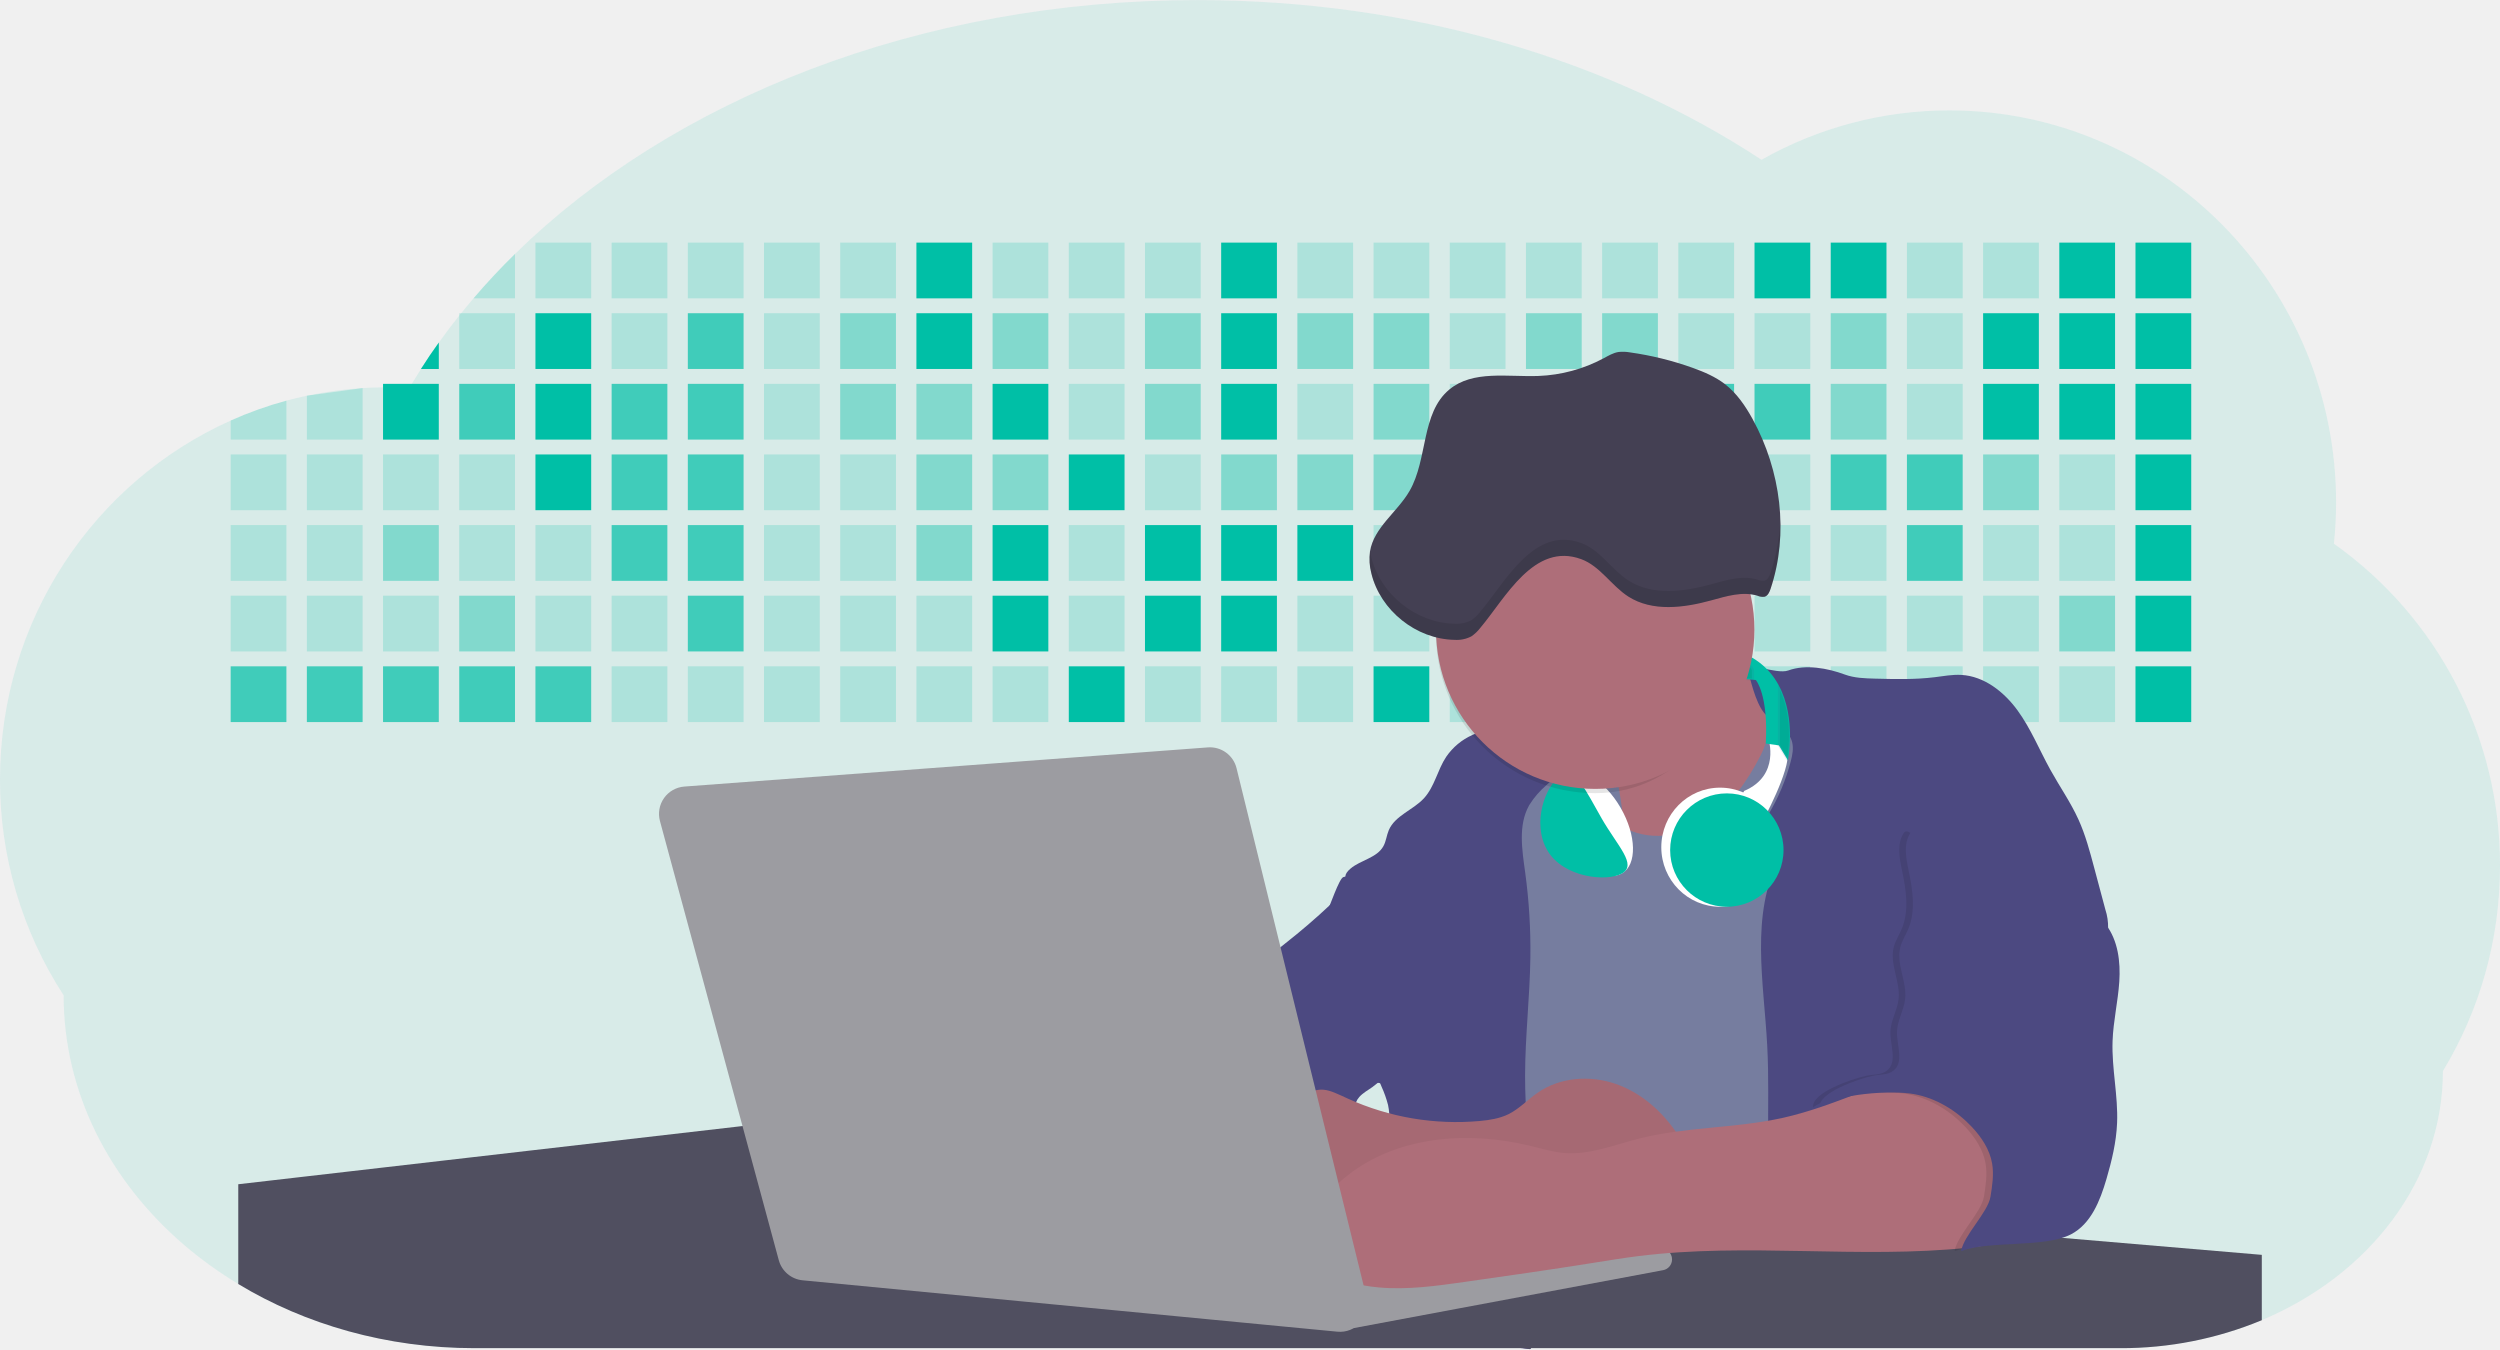
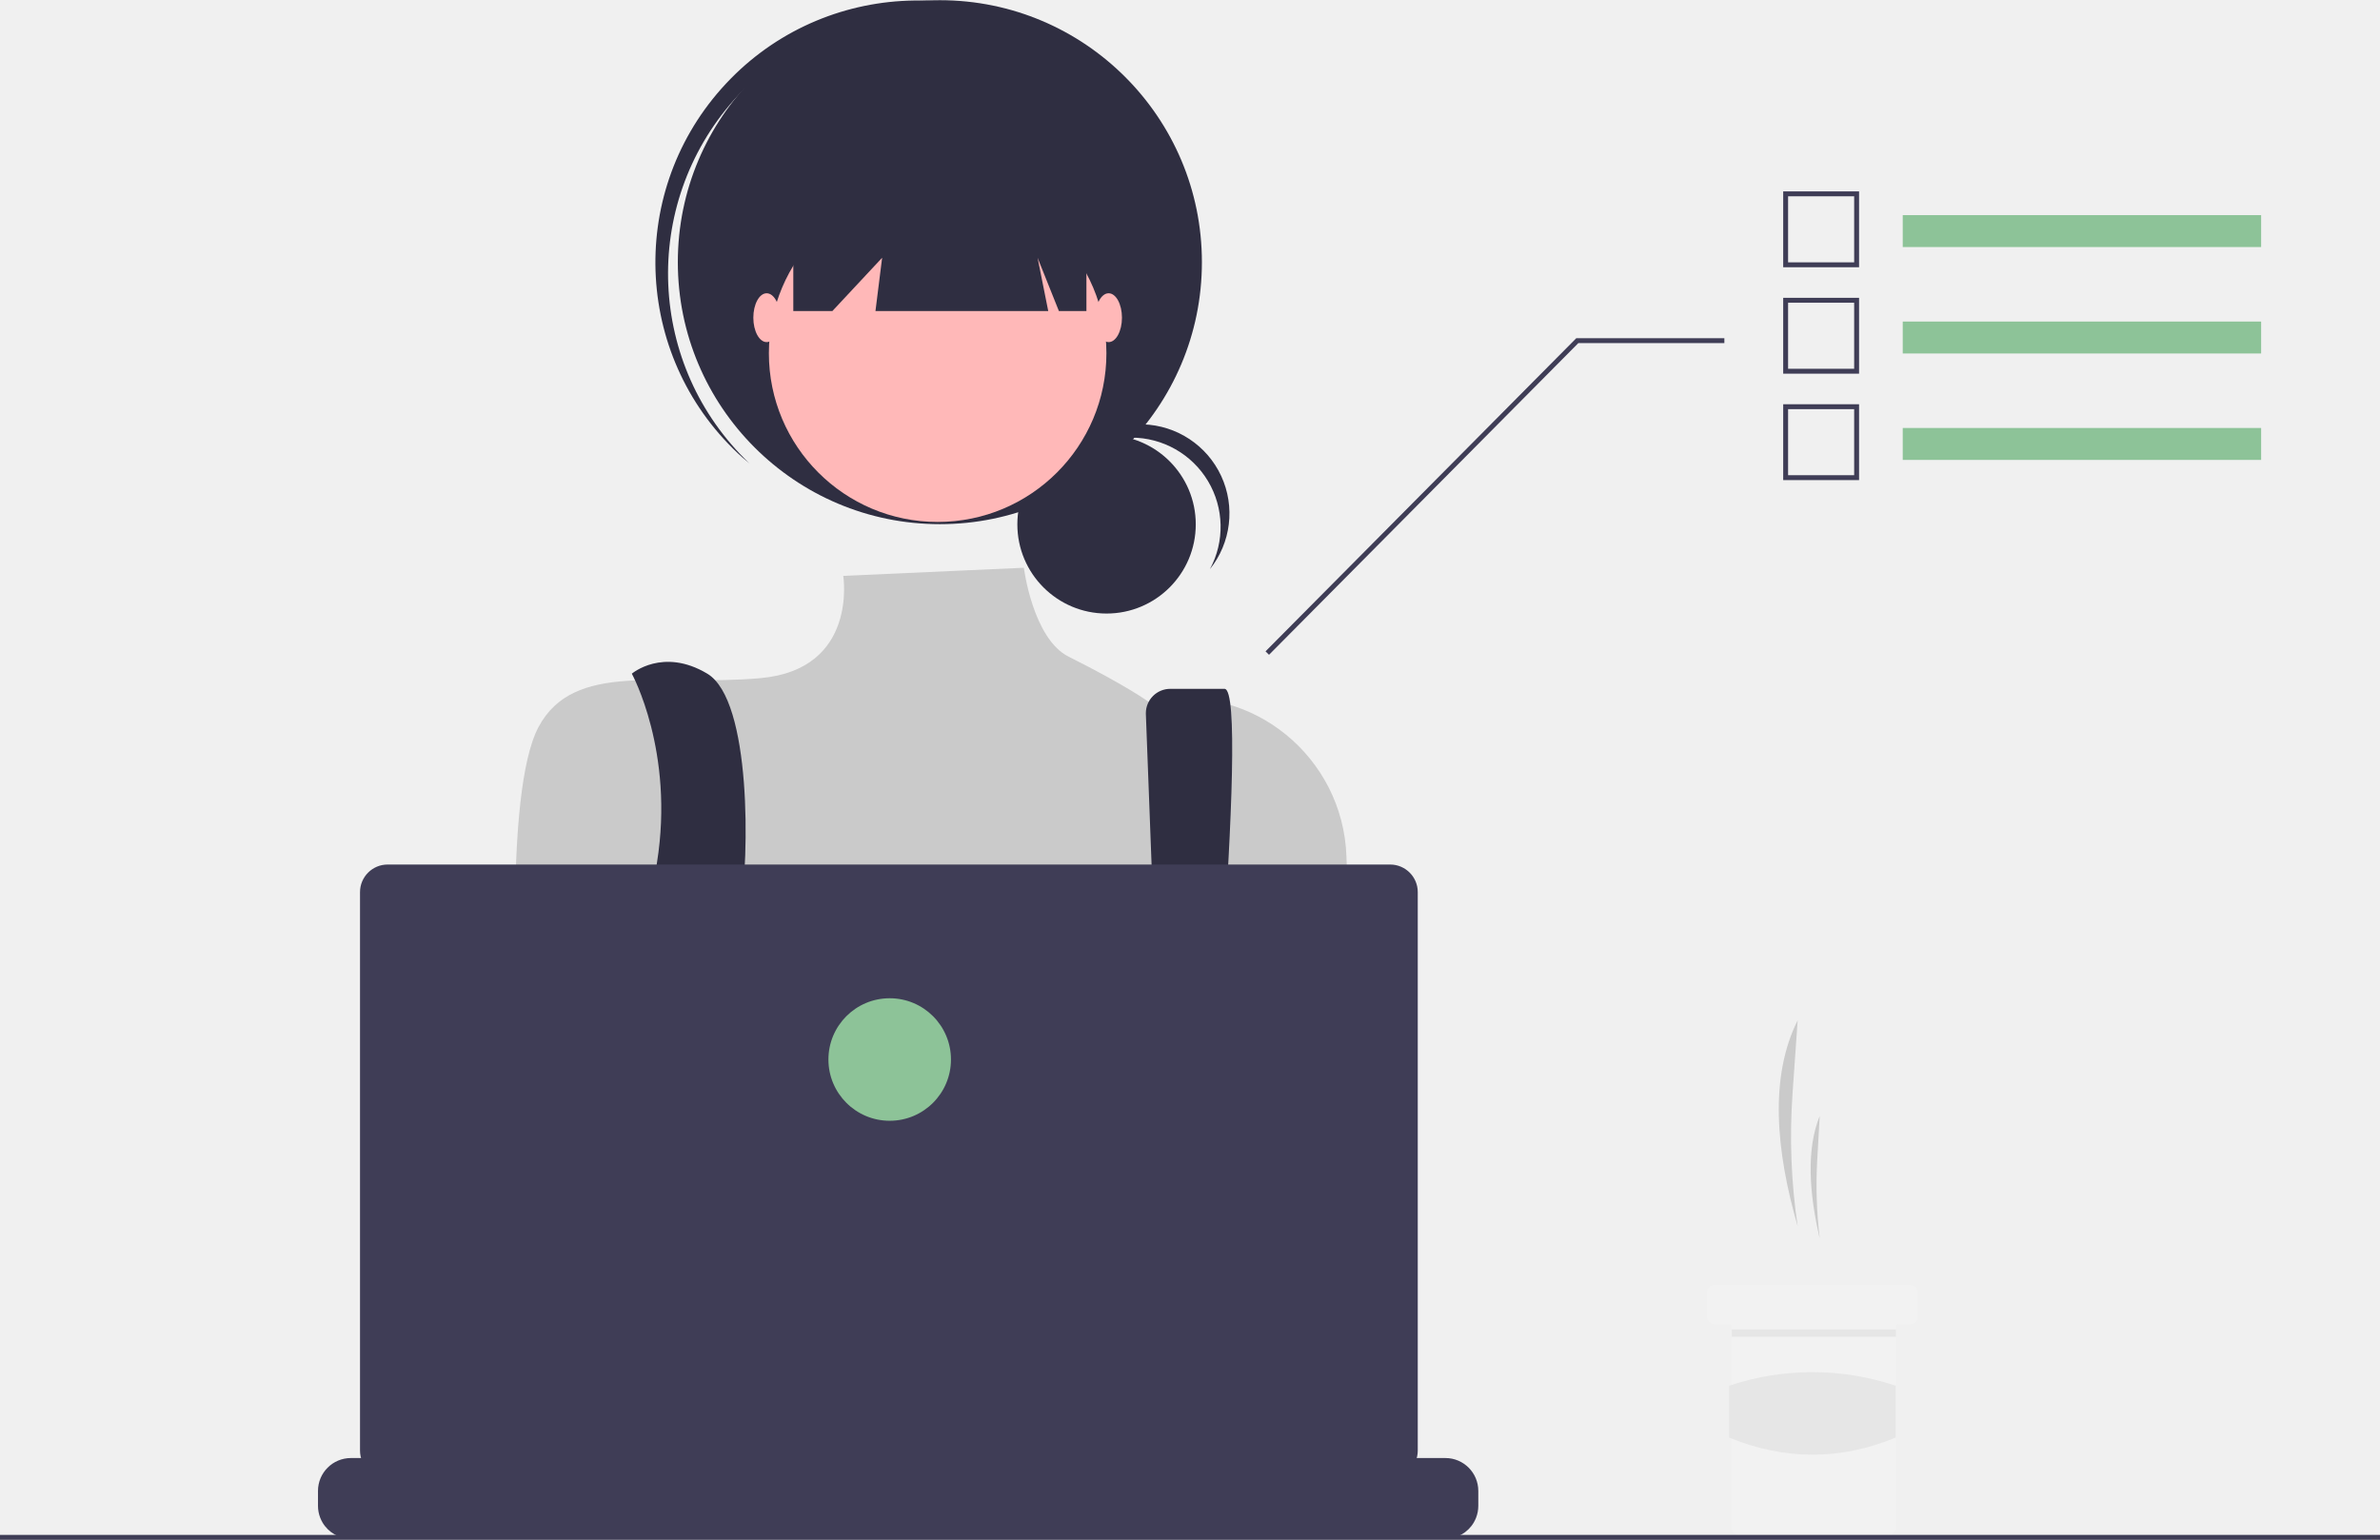
- <svg xmlns="http://www.w3.org/2000/svg" id="aa7bae02-e79e-4d6b-a496-aba15f39787c" data-name="Layer 1" viewBox="0 0 1144 617.32">
-   <path d="M1172,537.57a181.92,181.92,0,0,1-6.85,49.6,180.06,180.06,0,0,1-19.27,44.28c0,50.1-33.82,93.4-82.91,114a167.3,167.3,0,0,1-64.73,12.8H245.17c-40.25,0-77.55-10.86-108.14-29.36A185.76,185.76,0,0,1,112.2,711c-34-29.22-55.08-69.6-55.08-114.2A180.5,180.5,0,0,1,28,498.08c0-73.36,43.39-136.44,105.55-164.29a174.52,174.52,0,0,1,25.51-9.12q4.63-1.26,9.36-2.26a175.39,175.39,0,0,1,25.51-3.5q4.65-.29,9.35-.33H205c3.46,0,6.89.12,10.3.32l1.12-1.9q2.06-3.44,4.22-6.81,3.9-6.14,8.18-12.1,4.48-6.29,9.35-12.38l.83-1q2.76-3.44,5.64-6.8,9-10.49,19-20.35c72.11-70.68,185.08-116.18,312.08-116.18,98.82,0,189.15,27.55,258.34,73.07A174.18,174.18,0,0,1,920,191.86c97.74,0,177,80.37,177,179.51a184.9,184.9,0,0,1-1,18.78A180,180,0,0,1,1172,537.57Z" transform="translate(-28 -141.34)" fill="#00bfa6" opacity="0.1" />
-   <path d="M263.66,257.52v20.35h-19Q253.59,267.39,263.66,257.52Z" transform="translate(-28 -141.34)" fill="#00bfa6" opacity="0.2" />
-   <rect x="245.02" y="111.02" width="25.51" height="25.51" fill="#00bfa6" opacity="0.2" />
-   <rect x="279.88" y="111.02" width="25.51" height="25.51" fill="#00bfa6" opacity="0.2" />
-   <rect x="314.75" y="111.02" width="25.51" height="25.51" fill="#00bfa6" opacity="0.2" />
-   <rect x="349.61" y="111.02" width="25.51" height="25.51" fill="#00bfa6" opacity="0.2" />
-   <rect x="384.48" y="111.02" width="25.51" height="25.51" fill="#00bfa6" opacity="0.2" />
-   <rect x="419.35" y="111.02" width="25.51" height="25.51" fill="#00bfa6" />
-   <rect x="454.21" y="111.02" width="25.51" height="25.51" fill="#00bfa6" opacity="0.2" />
-   <rect x="489.08" y="111.02" width="25.51" height="25.51" fill="#00bfa6" opacity="0.2" />
-   <rect x="523.94" y="111.02" width="25.51" height="25.51" fill="#00bfa6" opacity="0.2" />
-   <rect x="558.81" y="111.02" width="25.51" height="25.51" fill="#00bfa6" />
-   <rect x="593.68" y="111.02" width="25.51" height="25.51" fill="#00bfa6" opacity="0.2" />
-   <rect x="628.54" y="111.02" width="25.51" height="25.51" fill="#00bfa6" opacity="0.2" />
-   <rect x="663.41" y="111.02" width="25.51" height="25.51" fill="#00bfa6" opacity="0.2" />
-   <rect x="698.28" y="111.02" width="25.51" height="25.51" fill="#00bfa6" opacity="0.2" />
-   <rect x="733.14" y="111.02" width="25.51" height="25.51" fill="#00bfa6" opacity="0.2" />
-   <rect x="768.01" y="111.02" width="25.51" height="25.51" fill="#00bfa6" opacity="0.2" />
-   <rect x="802.87" y="111.02" width="25.51" height="25.51" fill="#00bfa6" />
-   <rect x="837.74" y="111.02" width="25.51" height="25.51" fill="#00bfa6" />
-   <rect x="872.61" y="111.02" width="25.51" height="25.51" fill="#00bfa6" opacity="0.2" />
-   <rect x="907.47" y="111.02" width="25.51" height="25.51" fill="#00bfa6" opacity="0.2" />
-   <rect x="942.34" y="111.02" width="25.51" height="25.51" fill="#00bfa6" />
-   <rect x="977.2" y="111.02" width="25.51" height="25.51" fill="#00bfa6" />
-   <path d="M228.8,298.08v12.1h-8.18Q224.52,304,228.8,298.08Z" transform="translate(-28 -141.34)" fill="#00bfa6" />
-   <rect x="210.15" y="143.33" width="25.51" height="25.51" fill="#00bfa6" opacity="0.2" />
-   <rect x="245.02" y="143.33" width="25.51" height="25.51" fill="#00bfa6" />
-   <rect x="279.88" y="143.33" width="25.51" height="25.51" fill="#00bfa6" opacity="0.2" />
-   <rect x="314.75" y="143.33" width="25.51" height="25.51" fill="#00bfa6" opacity="0.7" />
-   <rect x="349.61" y="143.33" width="25.51" height="25.51" fill="#00bfa6" opacity="0.2" />
-   <rect x="384.48" y="143.33" width="25.51" height="25.51" fill="#00bfa6" opacity="0.4" />
-   <rect x="419.35" y="143.33" width="25.51" height="25.51" fill="#00bfa6" />
-   <rect x="454.21" y="143.33" width="25.51" height="25.51" fill="#00bfa6" opacity="0.4" />
-   <rect x="489.08" y="143.33" width="25.51" height="25.51" fill="#00bfa6" opacity="0.2" />
-   <rect x="523.94" y="143.33" width="25.51" height="25.51" fill="#00bfa6" opacity="0.4" />
-   <rect x="558.81" y="143.33" width="25.51" height="25.51" fill="#00bfa6" />
-   <rect x="593.68" y="143.33" width="25.51" height="25.51" fill="#00bfa6" opacity="0.4" />
-   <rect x="628.54" y="143.33" width="25.51" height="25.51" fill="#00bfa6" opacity="0.4" />
-   <rect x="663.41" y="143.33" width="25.51" height="25.51" fill="#00bfa6" opacity="0.2" />
-   <rect x="698.28" y="143.33" width="25.51" height="25.51" fill="#00bfa6" opacity="0.4" />
-   <rect x="733.14" y="143.33" width="25.51" height="25.51" fill="#00bfa6" opacity="0.4" />
-   <rect x="768.01" y="143.33" width="25.51" height="25.51" fill="#00bfa6" opacity="0.2" />
-   <rect x="802.87" y="143.33" width="25.51" height="25.51" fill="#00bfa6" opacity="0.2" />
-   <rect x="837.74" y="143.33" width="25.51" height="25.51" fill="#00bfa6" opacity="0.4" />
-   <rect x="872.61" y="143.33" width="25.51" height="25.51" fill="#00bfa6" opacity="0.2" />
-   <rect x="907.47" y="143.33" width="25.51" height="25.51" fill="#00bfa6" />
-   <rect x="942.34" y="143.33" width="25.51" height="25.51" fill="#00bfa6" />
-   <rect x="977.2" y="143.33" width="25.51" height="25.51" fill="#00bfa6" />
-   <path d="M159.06,324.67V342.5H133.55v-8.71A174.52,174.52,0,0,1,159.06,324.67Z" transform="translate(-28 -141.34)" fill="#00bfa6" opacity="0.2" />
-   <polygon points="165.93 177.57 165.93 201.16 140.42 201.16 140.42 181.07 165.93 177.57" fill="#00bfa6" opacity="0.2" />
-   <rect x="175.28" y="175.65" width="25.51" height="25.51" fill="#00bfa6" />
-   <rect x="210.15" y="175.65" width="25.51" height="25.51" fill="#00bfa6" opacity="0.7" />
-   <rect x="245.02" y="175.65" width="25.51" height="25.51" fill="#00bfa6" />
-   <rect x="279.88" y="175.65" width="25.51" height="25.51" fill="#00bfa6" opacity="0.7" />
-   <rect x="314.75" y="175.65" width="25.51" height="25.51" fill="#00bfa6" opacity="0.7" />
-   <rect x="349.61" y="175.65" width="25.51" height="25.51" fill="#00bfa6" opacity="0.2" />
-   <rect x="384.48" y="175.65" width="25.51" height="25.51" fill="#00bfa6" opacity="0.4" />
-   <rect x="419.35" y="175.65" width="25.51" height="25.51" fill="#00bfa6" opacity="0.4" />
-   <rect x="454.21" y="175.65" width="25.51" height="25.51" fill="#00bfa6" />
-   <rect x="489.08" y="175.65" width="25.51" height="25.51" fill="#00bfa6" opacity="0.2" />
-   <rect x="523.94" y="175.65" width="25.51" height="25.51" fill="#00bfa6" opacity="0.4" />
-   <rect x="558.81" y="175.65" width="25.51" height="25.51" fill="#00bfa6" />
-   <rect x="593.68" y="175.65" width="25.51" height="25.51" fill="#00bfa6" opacity="0.2" />
-   <rect x="628.54" y="175.65" width="25.51" height="25.51" fill="#00bfa6" opacity="0.4" />
-   <rect x="663.41" y="175.65" width="25.51" height="25.51" fill="#00bfa6" opacity="0.2" />
-   <rect x="698.28" y="175.65" width="25.51" height="25.51" fill="#00bfa6" />
-   <rect x="733.14" y="175.65" width="25.51" height="25.51" fill="#00bfa6" opacity="0.2" />
-   <rect x="768.01" y="175.65" width="25.51" height="25.51" fill="#00bfa6" opacity="0.7" />
-   <rect x="802.87" y="175.65" width="25.51" height="25.51" fill="#00bfa6" opacity="0.7" />
-   <rect x="837.74" y="175.65" width="25.51" height="25.51" fill="#00bfa6" opacity="0.4" />
-   <rect x="872.61" y="175.65" width="25.51" height="25.51" fill="#00bfa6" opacity="0.2" />
-   <rect x="907.47" y="175.65" width="25.51" height="25.51" fill="#00bfa6" />
-   <rect x="942.34" y="175.65" width="25.51" height="25.51" fill="#00bfa6" />
-   <rect x="977.2" y="175.65" width="25.51" height="25.51" fill="#00bfa6" />
-   <rect x="105.55" y="207.96" width="25.51" height="25.51" fill="#00bfa6" opacity="0.2" />
-   <rect x="140.42" y="207.96" width="25.51" height="25.51" fill="#00bfa6" opacity="0.2" />
-   <rect x="175.28" y="207.96" width="25.51" height="25.51" fill="#00bfa6" opacity="0.2" />
-   <rect x="210.15" y="207.96" width="25.51" height="25.51" fill="#00bfa6" opacity="0.2" />
-   <rect x="245.02" y="207.96" width="25.51" height="25.51" fill="#00bfa6" />
-   <rect x="279.88" y="207.96" width="25.51" height="25.51" fill="#00bfa6" opacity="0.7" />
-   <rect x="314.75" y="207.96" width="25.51" height="25.51" fill="#00bfa6" opacity="0.7" />
-   <rect x="349.61" y="207.96" width="25.51" height="25.51" fill="#00bfa6" opacity="0.2" />
-   <rect x="384.48" y="207.96" width="25.51" height="25.51" fill="#00bfa6" opacity="0.2" />
-   <rect x="419.35" y="207.96" width="25.51" height="25.51" fill="#00bfa6" opacity="0.4" />
-   <rect x="454.21" y="207.96" width="25.51" height="25.51" fill="#00bfa6" opacity="0.4" />
-   <rect x="489.08" y="207.96" width="25.51" height="25.51" fill="#00bfa6" />
-   <rect x="523.94" y="207.96" width="25.51" height="25.51" fill="#00bfa6" opacity="0.2" />
-   <rect x="558.81" y="207.96" width="25.51" height="25.51" fill="#00bfa6" opacity="0.4" />
-   <rect x="593.68" y="207.96" width="25.51" height="25.51" fill="#00bfa6" opacity="0.4" />
-   <rect x="628.54" y="207.96" width="25.51" height="25.51" fill="#00bfa6" opacity="0.4" />
-   <rect x="663.41" y="207.96" width="25.51" height="25.51" fill="#00bfa6" opacity="0.4" />
-   <rect x="698.28" y="207.96" width="25.51" height="25.51" fill="#00bfa6" opacity="0.2" />
-   <rect x="733.14" y="207.96" width="25.51" height="25.51" fill="#00bfa6" opacity="0.2" />
-   <rect x="768.01" y="207.96" width="25.51" height="25.51" fill="#00bfa6" opacity="0.2" />
-   <rect x="802.87" y="207.96" width="25.51" height="25.51" fill="#00bfa6" opacity="0.2" />
-   <rect x="837.74" y="207.96" width="25.51" height="25.51" fill="#00bfa6" opacity="0.7" />
-   <rect x="872.61" y="207.96" width="25.51" height="25.51" fill="#00bfa6" opacity="0.7" />
-   <rect x="907.47" y="207.96" width="25.51" height="25.51" fill="#00bfa6" opacity="0.4" />
-   <rect x="942.34" y="207.96" width="25.51" height="25.51" fill="#00bfa6" opacity="0.2" />
-   <rect x="977.2" y="207.96" width="25.51" height="25.51" fill="#00bfa6" />
-   <rect x="105.55" y="240.28" width="25.51" height="25.51" fill="#00bfa6" opacity="0.2" />
-   <rect x="140.42" y="240.28" width="25.51" height="25.51" fill="#00bfa6" opacity="0.2" />
-   <rect x="175.28" y="240.28" width="25.51" height="25.51" fill="#00bfa6" opacity="0.4" />
-   <rect x="210.15" y="240.28" width="25.51" height="25.51" fill="#00bfa6" opacity="0.2" />
-   <rect x="245.02" y="240.28" width="25.51" height="25.51" fill="#00bfa6" opacity="0.2" />
-   <rect x="279.88" y="240.28" width="25.51" height="25.51" fill="#00bfa6" opacity="0.7" />
-   <rect x="314.75" y="240.28" width="25.51" height="25.51" fill="#00bfa6" opacity="0.7" />
-   <rect x="349.61" y="240.28" width="25.51" height="25.51" fill="#00bfa6" opacity="0.2" />
-   <rect x="384.48" y="240.28" width="25.51" height="25.51" fill="#00bfa6" opacity="0.2" />
-   <rect x="419.35" y="240.28" width="25.51" height="25.51" fill="#00bfa6" opacity="0.4" />
-   <rect x="454.21" y="240.28" width="25.51" height="25.51" fill="#00bfa6" />
-   <rect x="489.08" y="240.28" width="25.51" height="25.51" fill="#00bfa6" opacity="0.2" />
-   <rect x="523.94" y="240.28" width="25.51" height="25.51" fill="#00bfa6" />
-   <rect x="558.81" y="240.28" width="25.51" height="25.51" fill="#00bfa6" />
-   <rect x="593.68" y="240.28" width="25.51" height="25.51" fill="#00bfa6" />
-   <rect x="628.54" y="240.28" width="25.51" height="25.51" fill="#00bfa6" opacity="0.2" />
-   <rect x="663.41" y="240.28" width="25.51" height="25.51" fill="#00bfa6" />
-   <rect x="698.28" y="240.28" width="25.51" height="25.51" fill="#00bfa6" opacity="0.2" />
-   <rect x="733.14" y="240.28" width="25.51" height="25.51" fill="#00bfa6" opacity="0.2" />
-   <rect x="768.01" y="240.28" width="25.51" height="25.51" fill="#00bfa6" opacity="0.2" />
-   <rect x="802.87" y="240.28" width="25.51" height="25.51" fill="#00bfa6" opacity="0.2" />
-   <rect x="837.74" y="240.28" width="25.51" height="25.51" fill="#00bfa6" opacity="0.2" />
-   <rect x="872.61" y="240.28" width="25.51" height="25.51" fill="#00bfa6" opacity="0.7" />
-   <rect x="907.47" y="240.28" width="25.51" height="25.51" fill="#00bfa6" opacity="0.2" />
-   <rect x="942.34" y="240.28" width="25.51" height="25.51" fill="#00bfa6" opacity="0.2" />
-   <rect x="977.2" y="240.28" width="25.51" height="25.51" fill="#00bfa6" />
-   <rect x="105.55" y="272.59" width="25.51" height="25.51" fill="#00bfa6" opacity="0.2" />
-   <rect x="140.42" y="272.59" width="25.51" height="25.51" fill="#00bfa6" opacity="0.2" />
-   <rect x="175.28" y="272.59" width="25.51" height="25.51" fill="#00bfa6" opacity="0.2" />
-   <rect x="210.15" y="272.59" width="25.51" height="25.51" fill="#00bfa6" opacity="0.4" />
-   <rect x="245.02" y="272.59" width="25.51" height="25.51" fill="#00bfa6" opacity="0.2" />
-   <rect x="279.88" y="272.59" width="25.51" height="25.51" fill="#00bfa6" opacity="0.2" />
-   <rect x="314.75" y="272.59" width="25.51" height="25.51" fill="#00bfa6" opacity="0.7" />
-   <rect x="349.61" y="272.59" width="25.51" height="25.51" fill="#00bfa6" opacity="0.2" />
-   <rect x="384.48" y="272.59" width="25.51" height="25.51" fill="#00bfa6" opacity="0.2" />
-   <rect x="419.35" y="272.59" width="25.51" height="25.51" fill="#00bfa6" opacity="0.2" />
-   <rect x="454.21" y="272.59" width="25.51" height="25.51" fill="#00bfa6" />
-   <rect x="489.08" y="272.59" width="25.51" height="25.51" fill="#00bfa6" opacity="0.2" />
-   <rect x="523.94" y="272.59" width="25.51" height="25.51" fill="#00bfa6" />
-   <rect x="558.81" y="272.59" width="25.51" height="25.51" fill="#00bfa6" />
-   <rect x="593.68" y="272.59" width="25.51" height="25.51" fill="#00bfa6" opacity="0.2" />
-   <rect x="628.54" y="272.59" width="25.51" height="25.51" fill="#00bfa6" opacity="0.2" />
-   <rect x="663.41" y="272.59" width="25.51" height="25.51" fill="#00bfa6" opacity="0.2" />
-   <rect x="698.28" y="272.59" width="25.51" height="25.51" fill="#00bfa6" opacity="0.2" />
-   <rect x="733.14" y="272.59" width="25.51" height="25.51" fill="#00bfa6" opacity="0.2" />
-   <rect x="768.01" y="272.59" width="25.51" height="25.51" fill="#00bfa6" opacity="0.2" />
-   <rect x="802.87" y="272.59" width="25.51" height="25.51" fill="#00bfa6" opacity="0.2" />
-   <rect x="837.74" y="272.59" width="25.51" height="25.51" fill="#00bfa6" opacity="0.2" />
-   <rect x="872.61" y="272.59" width="25.51" height="25.51" fill="#00bfa6" opacity="0.2" />
-   <rect x="907.47" y="272.59" width="25.51" height="25.51" fill="#00bfa6" opacity="0.2" />
-   <rect x="942.34" y="272.59" width="25.51" height="25.51" fill="#00bfa6" opacity="0.4" />
-   <rect x="977.2" y="272.59" width="25.51" height="25.51" fill="#00bfa6" />
-   <rect x="105.55" y="304.91" width="25.51" height="25.51" fill="#00bfa6" opacity="0.7" />
-   <rect x="140.42" y="304.91" width="25.51" height="25.51" fill="#00bfa6" opacity="0.7" />
-   <rect x="175.28" y="304.91" width="25.51" height="25.51" fill="#00bfa6" opacity="0.7" />
-   <rect x="210.15" y="304.91" width="25.51" height="25.51" fill="#00bfa6" opacity="0.7" />
-   <rect x="245.02" y="304.91" width="25.51" height="25.51" fill="#00bfa6" opacity="0.7" />
-   <rect x="279.88" y="304.91" width="25.51" height="25.51" fill="#00bfa6" opacity="0.2" />
-   <rect x="314.75" y="304.91" width="25.51" height="25.51" fill="#00bfa6" opacity="0.2" />
-   <rect x="349.61" y="304.91" width="25.51" height="25.51" fill="#00bfa6" opacity="0.2" />
-   <rect x="384.48" y="304.91" width="25.51" height="25.51" fill="#00bfa6" opacity="0.2" />
-   <rect x="419.35" y="304.91" width="25.51" height="25.51" fill="#00bfa6" opacity="0.2" />
-   <rect x="454.21" y="304.91" width="25.51" height="25.51" fill="#00bfa6" opacity="0.2" />
-   <rect x="489.08" y="304.91" width="25.51" height="25.51" fill="#00bfa6" />
-   <rect x="523.94" y="304.91" width="25.51" height="25.51" fill="#00bfa6" opacity="0.2" />
-   <rect x="558.81" y="304.91" width="25.51" height="25.51" fill="#00bfa6" opacity="0.2" />
-   <rect x="593.68" y="304.91" width="25.51" height="25.51" fill="#00bfa6" opacity="0.2" />
-   <rect x="628.54" y="304.91" width="25.51" height="25.51" fill="#00bfa6" />
-   <rect x="663.41" y="304.91" width="25.51" height="25.51" fill="#00bfa6" opacity="0.2" />
-   <rect x="698.28" y="304.91" width="25.51" height="25.51" fill="#00bfa6" opacity="0.2" />
-   <rect x="733.14" y="304.91" width="25.51" height="25.51" fill="#00bfa6" opacity="0.2" />
-   <rect x="768.01" y="304.91" width="25.51" height="25.51" fill="#00bfa6" opacity="0.2" />
-   <rect x="802.87" y="304.91" width="25.51" height="25.51" fill="#00bfa6" opacity="0.2" />
-   <rect x="837.74" y="304.91" width="25.51" height="25.51" fill="#00bfa6" opacity="0.2" />
-   <rect x="872.61" y="304.91" width="25.51" height="25.51" fill="#00bfa6" opacity="0.2" />
-   <rect x="907.47" y="304.91" width="25.51" height="25.51" fill="#00bfa6" opacity="0.2" />
-   <rect x="942.34" y="304.91" width="25.51" height="25.51" fill="#00bfa6" opacity="0.2" />
-   <rect x="977.2" y="304.91" width="25.51" height="25.51" fill="#00bfa6" />
-   <circle cx="734.52" cy="363.89" r="34.87" fill="#767d9f" />
-   <path d="M760.71,460.87q5.22,22.78,8.86,45.9c.73,4.58,1.38,9.41-.28,13.74-1.39,3.61-4.22,6.43-6.44,9.59s-3.9,7.21-2.55,10.83,5.29,5.6,9.05,6.62c10.76,2.9,22.23.79,32.94-2.35a53.29,53.29,0,0,0,13.81-5.72c4.54-2.88,8.26-6.88,11.68-11,15.61-18.93,25.83-41.65,35.45-64.23a39.12,39.12,0,0,1-33.11-13.34c-3.94-4.63-6.83-11.08-4.61-16.74-6.51,3.57-14.24,3.81-21.25,6.25a75.49,75.49,0,0,0-12.5,6.15q-7.18,4.15-14.28,8.46C772.07,458.29,767,461.19,760.71,460.87Z" transform="translate(-28 -141.34)" fill="#ae6e79" />
-   <path d="M833.64,487.05c-6.11,11.89-14.06,23.32-25.41,30.4s-26.63,9-38,2c-5.6-3.42-9.84-8.62-14.73-13s-11-8.13-17.57-7.56c-7.24.63-12.91,6.28-17.76,11.69-7.36,8.22-14.47,16.79-19.68,26.52-10,18.7-12.37,40.56-11.93,61.76s3.51,42.29,3.58,63.49c.1,26.08-4.32,51.95-8.79,77.64,41.1-5.06,82.25,6,123.44,10.19,26.36,2.71,52.92,2.65,79.42,2.58,4.66,0,9.62-.12,13.5-2.7a18.2,18.2,0,0,0,5.59-6.64c3.66-6.75,5.13-14.45,6.15-22.06,2.59-19.22,2.67-38.68,2.74-58.08.18-47,.35-94.17-5.62-140.8-1.47-11.47-3.35-23-7.75-33.73s-11.58-20.6-21.62-26.35c-6.45-3.7-21.4-10.14-29-6.41C841.67,460.15,837.73,479.09,833.64,487.05Z" transform="translate(-28 -141.34)" fill="#767d9f" />
-   <path d="M836.68,619.77c-1.55-29-7.86-59.95,5.57-85.69,3.3-6.32-8.54-14.21-4.88-20.33a92.08,92.08,0,0,0,10.06-23.93c.76-2.89,1.37-5.95.65-8.85-1.33-5.29-6.56-8.44-11-11.66-4.9-3.56-7.42-14.41-9-20.28s12.57,1.2,18.26-.89c7.9-2.89,17.94-1.07,25.82,1.86,4.4,1.62,9.18,1.76,13.87,1.88,9.11.24,18.25.47,27.29-.65,4.06-.51,8.13-1.28,12.21-1.05,10.41.59,19.46,7.71,25.62,16.13s10.08,18.23,15.13,27.35c4.21,7.6,9.23,14.78,12.82,22.69,3.18,7,5.19,14.52,7.18,22l5.13,19.19a25.58,25.58,0,0,1,1.26,8.51c-.26,3.07-1.62,5.93-3,8.66A164.12,164.12,0,0,1,971,603.2c-10.79,13.23-23.89,25.16-30.3,41-2.5,6.17-3.89,12.73-5.16,19.27a707.94,707.94,0,0,0-10.9,79.15,174.2,174.2,0,0,0-36.52-12.21,177.61,177.61,0,0,0-19-3c-5.59-.58-12.8.52-18.12-1-8.9-2.53-9.88-17.58-11.23-25.46-2.16-12.55-2.59-25.32-2.67-38C837,648.53,837.45,634.14,836.68,619.77Z" transform="translate(-28 -141.34)" fill="#4c4981" />
-   <path d="M641.23,565.54c4.21,24,8.85,48.07,18,70.62-.23.22-.46.42-.69.62-.81.69-1.65,1.34-2.53,2-2.05,1.44-4.3,2.66-6,4.54a8,8,0,0,0-1.5,2.45,5.48,5.48,0,0,0,0,4.47c-4.77,2.11-10.31,1.46-15.66,1.26-4.61-.17-9.08,0-12.78,2.53-5.14,3.54-6.69,10.34-7.52,16.52q-.46,3.38-.79,6.77-.32,3.15-.52,6.32a188.61,188.61,0,0,0-.19,21q.08,1.92.21,3.84c-16.34-.39-31.23-8.91-45.32-17.19-3.22-1.89-6.54-3.88-8.63-7A15.8,15.8,0,0,1,555,674c0-.51.09-1,.16-1.52a41.58,41.58,0,0,1,2.29-8.68,107.2,107.2,0,0,1,19.19-32.65c3.58-4.18,7.61-8.27,9.28-13.52.73-2.29,1-4.72,1.74-7,3.32-9.88,15.3-14.55,19.4-24.14,1-2.29,1.46-4.8,2.7-7a17.63,17.63,0,0,1,4.25-4.75c.73-.61,1.49-1.2,2.24-1.79q10.54-8.26,20.31-17.45,1.82-1.71,3.6-3.46A59.48,59.48,0,0,0,641.23,565.54Z" transform="translate(-28 -141.34)" fill="#4c4981" />
-   <path d="M742,494.56c-1.44,1.52-3,2.95-4.53,4.37l-.41.37-1.62,1.5a39,39,0,0,0-7.55,8.79l-.17.28c-5.1,9.13-3.21,20.37-1.79,30.74a261.55,261.55,0,0,1,2.37,39c-.26,18-2.38,35.88-2.42,53.86,0,4.08.09,8.15.27,12.23.29,6.63.79,13.25,1.39,19.87.65,7.26,1.43,14.51,2.16,21.76.58,5.61,1.13,11.21,1.59,16.81.23,2.9.45,5.79.63,8.69.21,3.4.38,6.81.48,10.21h0c.07,2.16.11,4.31.11,6.47,0,1.23,0,2.45,0,3.67q0,3.51-.19,7-.2,4.49-.61,9c-.31,3.27-.86,6.84-3.16,9.14-.14.14-.29.27-.44.4l-3.24-.4a332.72,332.72,0,0,0-67.3-1.2c.49-3.38.94-6.75,1.38-10.14.2-1.6.4-3.21.59-4.82q.33-2.76.63-5.52c.23-2,.44-4,.64-6q.78-7.73,1.37-15.47.87-11.29,1.32-22.62.22-5.41.34-10.83.17-6.72.16-13.45,0-6.54-.11-13.1c0-1.44-.06-2.88-.18-4.31a27.35,27.35,0,0,0-.53-3.83,49.87,49.87,0,0,0-3-8.48c-.22-.52-.43-1-.64-1.55-.12-.27-.23-.55-.34-.82,5.76-5.13,9.86-12,13.8-18.76,6.39-10.89,12.93-22.26,14-34.84s-5.18-26.71-17.2-30.55c-3.27-1-6.73-1.28-10.1-1.87-3.18-.56-9.81-1.83-13.49-4.11q-3,3.08-6,6.05a22.15,22.15,0,0,1,2.17-8.71l1.42.07a2.71,2.71,0,0,1-.16-1c0-1.07.74-2.28,2.32-3.62,4.71-4,12.12-4.89,15.09-10.3,1.24-2.25,1.45-4.93,2.45-7.29,2.87-6.73,11.11-9.21,16.07-14.59s6.2-13,10.21-19a28.62,28.62,0,0,1,12-10c.4-.19.81-.38,1.22-.55,8.3-3.55,18.16-4.36,26.76-4.34,3.34,0,12,.1,16.24,1.79a5.32,5.32,0,0,1,1.85,1.13C752.37,480.61,745.34,491,742,494.56Z" transform="translate(-28 -141.34)" fill="#4c4981" />
-   <path d="M642.72,542.69a60.88,60.88,0,0,1,46.74,4.87c7.2,4,13.66,9.58,17.62,16.78,5.95,10.8,5.69,23.82,5.27,36.15-.21,6.17-.48,12.56-3.2,18.1C706,625,700.06,629.4,694,633a42.24,42.24,0,0,1-12.32,5.33c-6.72,1.46-13.7.22-20.47-1-7.36-1.36-15.26-3-20.37-8.48-3-3.18-4.64-7.31-6.26-11.35q-3.49-8.75-7-17.48c-4.05-10.11-5.42-18.52-.07-28.37,2.43-4.49,5.4-8.69,7.8-13.21C636.51,556.14,640.81,543.28,642.72,542.69Z" transform="translate(-28 -141.34)" fill="#4c4981" />
-   <path d="M1063,715.56v29.9a167.3,167.3,0,0,1-64.73,12.8H728.58c-.14.14-.29.27-.44.4l-3.24-.4H245.17c-40.25,0-77.55-10.86-108.14-29.36V683.25l230.72-26.63.18,0L502.29,668l34.77,3,18.06,1.53,37.38,3.17,19.23,1.63,28,2.38,3.94.33,20.18,1.71L691.23,684l38.5,3.26,64.18,5.45,45.15,3.83,74.14,6.29,14.1,1.19,1.52.13,1.32.11,18.62,1.58,20.44,1.74,2.37.2Z" transform="translate(-28 -141.34)" fill="#504f60" />
-   <polygon points="764 573.12 474.86 523.77 463.65 580.46 596.19 596.33 637 601.44 749.26 579.33 764 573.12" fill="#9c9ca1" />
-   <path d="M642.33,739.94l144.86-27.23a5,5,0,0,1,5.94,4.93h0a5,5,0,0,1-4.09,4.93L647.57,749.06Z" transform="translate(-28 -141.34)" fill="#9c9ca1" />
-   <path d="M705.17,654.31c4.51-.42,9.08-1.13,13.14-3.13,5-2.49,8.89-6.78,13.52-9.94,10.18-7,23.8-7.94,35.47-3.92s21.41,12.63,28.23,22.91c4.53,6.85,7.93,15.59,4.73,23.15a30.51,30.51,0,0,1-4.12,6.44l-8.34,10.9a29,29,0,0,1-5.66,6.09c-3.12,2.27-7,3.2-10.82,3.76-10.15,1.48-20.48.64-30.71,1.32-17.57,1.17-34.73,6.83-52.34,6.64-10.12-.11-20.11-2.15-30-4.19l-43.77-9c-7.62-1.56-16.23-3.84-19.82-10.75-1.61-3.11-1.91-6.71-2.1-10.21-.52-9.64,0-20.36,6.68-27.31,6.28-6.52,16.21-8.58,23.71-13.4,9.18-5.91,12.21-4,21.89.44A120,120,0,0,0,705.17,654.31Z" transform="translate(-28 -141.34)" fill="#ae6e79" />
-   <path d="M705.17,654.31c4.51-.42,9.08-1.13,13.14-3.13,5-2.49,8.89-6.78,13.52-9.94,10.18-7,23.8-7.94,35.47-3.92s21.41,12.63,28.23,22.91c4.53,6.85,7.93,15.59,4.73,23.15a30.51,30.51,0,0,1-4.12,6.44l-8.34,10.9a29,29,0,0,1-5.66,6.09c-3.12,2.27-7,3.2-10.82,3.76-10.15,1.48-20.48.64-30.71,1.32-17.57,1.17-34.73,6.83-52.34,6.64-10.12-.11-20.11-2.15-30-4.19l-43.77-9c-7.62-1.56-16.23-3.84-19.82-10.75-1.61-3.11-1.91-6.71-2.1-10.21-.52-9.64,0-20.36,6.68-27.31,6.28-6.52,16.21-8.58,23.71-13.4,9.18-5.91,12.21-4,21.89.44A120,120,0,0,0,705.17,654.31Z" transform="translate(-28 -141.34)" opacity="0.05" />
-   <path d="M880.94,640.6c-12.28,4.75-24.63,9.52-37.49,12.35-21.56,4.75-44.12,4-65.51,9.43-11.3,2.88-22.53,7.52-34.14,6.58-5.19-.42-10.2-2-15.25-3.2-28.37-7-60.62-4.73-83.66,13.27-7.88,6.15-14.33,13.82-20.18,22a14.7,14.7,0,0,0,5.91,21.88A86.62,86.62,0,0,0,659,730.48c13.13,1.16,26.32-.7,39.38-2.56,19.38-2.75,38.77-5.51,58.1-8.6,6.94-1.11,13.88-2.26,20.86-3.14,50.23-6.35,101.37,1.37,151.73-3.93,5.09-.54,10.27-1.24,14.9-3.41,11.72-5.5,17.52-20,15.1-32.74s-11.76-23.33-23-29.83c-9.42-5.47-19.58-7.68-30.07-10C896.26,634,890.32,637,880.94,640.6Z" transform="translate(-28 -141.34)" fill="#ae6e79" />
-   <path d="M988.67,564.44c5.54,7.26,6.72,17,6.12,26.09s-2.76,18.08-3.08,27.21c-.44,12.52,2.58,25,2.07,37.48-.36,8.73-2.43,17.29-4.88,25.67-2.89,9.89-7.07,20.52-16.2,25.27-12.12,6.31-37.54,2.76-50.29,7.7,1.16-7.23,12.28-17.7,13.44-24.93.8-5,1.61-10.14.75-15.15-1.1-6.39-4.85-12.06-9.3-16.78-7.08-7.51-16.32-13.16-26.47-15s-35-.33-43.12,6.08c-1-6.62,17.6-13,24.14-14.43,3.26-.73,7-.32,9.61-2.39,5-3.92,1.37-11.73,1.61-18,.19-5,3.11-9.58,3.7-14.58,1-8-4.22-16.15-2.17-24,.76-2.9,2.45-5.45,3.62-8.21,3.56-8.45,2-18.09.1-27.07-1.18-5.64-2.33-12,.81-16.81,2.91-4.49,11.17,11.5,16.46,10.76,17.47-2.45,33.28-15.4,47.39-4.8,7.19,5.4,8.13,11,11,18.71C976.77,554.6,984,558.36,988.67,564.44Z" transform="translate(-28 -141.34)" opacity="0.1" />
-   <path d="M991.67,564.44c5.54,7.26,6.72,17,6.12,26.09s-2.76,18.08-3.08,27.21c-.44,12.52,2.58,25,2.07,37.48-.36,8.73-2.43,17.29-4.88,25.67-2.89,9.89-7.07,20.52-16.2,25.27-12.12,6.31-37.54,2.76-50.29,7.7,1.16-7.23,12.28-17.7,13.44-24.93.8-5,1.61-10.14.75-15.15-1.1-6.39-4.85-12.06-9.3-16.78-7.08-7.51-16.32-13.16-26.47-15s-35-.33-43.12,6.08c-1-6.62,17.6-13,24.14-14.43,3.26-.73,7-.32,9.61-2.39,5-3.92,1.37-11.73,1.61-18,.19-5,3.11-9.58,3.7-14.58,1-8-4.22-16.15-2.17-24,.76-2.9,2.45-5.45,3.62-8.21,3.56-8.45,2-18.09.1-27.07-1.18-5.64-2.33-12,.81-16.81,2.91-4.49,8.6-6.19,13.89-6.94a68.42,68.42,0,0,1,50,12.9c7.19,5.4,8.13,11,11,18.71C979.77,554.6,987,558.36,991.67,564.44Z" transform="translate(-28 -141.34)" fill="#4c4981" />
-   <path d="M330,517.06,384.37,718a12.55,12.55,0,0,0,10.91,9.21L640,750.72a12.54,12.54,0,0,0,13.38-15.48L593.84,492.86a12.54,12.54,0,0,0-13.12-9.51L341.13,501.27A12.54,12.54,0,0,0,330,517.06Z" transform="translate(-28 -141.34)" fill="#9c9ca1" />
-   <ellipse cx="787.11" cy="387.68" rx="26.9" ry="27.25" fill="#fff" />
-   <path d="M837.2,479.31s5.67,16.86-11.06,23.95L824,507l10.48,10.34S847.4,493.77,846,485.4C846,485.4,844,476.9,837.2,479.31Z" transform="translate(-28 -141.34)" fill="#fff" />
-   <circle cx="790.2" cy="388.99" r="25.94" fill="#00bfa6" />
-   <path d="M846.13,489.23l-4.12-6.8-6-.85c1.28-22.39-4.53-29.06-4.53-29.06l-1.35-.13-5.88-.57-11.06-11.48v-3.26c15.54,1.85,24.13,9.23,28.77,17.88C850.16,470.14,846.13,489.23,846.13,489.23Z" transform="translate(-28 -141.34)" fill="#00bfa6" />
-   <path d="M830.18,448.27v4.12l-5.88-.57-11.06-11.48S830.35,444.17,830.18,448.27Z" transform="translate(-28 -141.34)" stroke="#4c4981" strokeMiterlimit="10" opacity="0.1" />
-   <path d="M846.13,489.23l-4.12-6.8V455C850.16,470.14,846.13,489.23,846.13,489.23Z" transform="translate(-28 -141.34)" stroke="#4c4981" strokeMiterlimit="10" opacity="0.1" />
-   <ellipse cx="757.11" cy="518.2" rx="14.43" ry="26.32" transform="translate(-185.67 306.64) rotate(-30)" fill="#fff" />
-   <path d="M761,516c7.27,12.59,16.19,21,9.29,25s-27,2-34.27-10.6-.67-30,6.23-34S753.72,503.38,761,516Z" transform="translate(-28 -141.34)" fill="#00bfa6" />
-   <path d="M825.73,425.3c0,40.23-27.53,79-67.76,79a72.85,72.85,0,0,1,0-145.7C798.2,358.64,825.73,385.06,825.73,425.3Z" transform="translate(-28 -141.34)" opacity="0.1" />
-   <circle cx="729.97" cy="288.15" r="72.85" fill="#ae6e79" />
-   <path d="M751.57,397.21c8.67,3.19,13.8,12.15,21.58,17.14,11,7,25.32,5.19,37.88,1.73,7-1.91,14.32-4.24,21.21-2.12a6,6,0,0,0,3.23.46c1.5-.43,2.24-2.09,2.73-3.57,8.52-25.4,4.69-54.17-8.17-77.67-3.32-6.06-7.3-11.92-12.78-16.13-4.32-3.31-9.4-5.48-14.52-7.33a145,145,0,0,0-28.88-7.13,17.94,17.94,0,0,0-5.27-.17c-2.41.39-4.57,1.69-6.72,2.85A68.78,68.78,0,0,1,732,313.38c-14,.53-30-2.77-40.79,6.21-13,10.77-9.76,31.78-18.19,46.4-5.58,9.67-16.34,16.69-18.11,27.7a25.57,25.57,0,0,0,.63,10.07c4.12,16.94,20.52,30.06,38,30.37a14.42,14.42,0,0,0,7.76-1.59,17.55,17.55,0,0,0,4.09-3.89C716.84,415.09,729.94,389.25,751.57,397.21Z" transform="translate(-28 -141.34)" fill="#444053" />
-   <path d="M838.2,403.48c-.49,1.48-1.23,3.14-2.73,3.57a6,6,0,0,1-3.23-.46c-6.89-2.12-14.25.21-21.2,2.12-12.57,3.46-26.92,5.31-37.88-1.73-7.79-5-12.91-14-21.59-17.14-21.63-8-34.73,17.88-46.21,31.44a17.55,17.55,0,0,1-4.09,3.89,14.42,14.42,0,0,1-7.76,1.59c-17.42-.31-33.83-13.43-38-30.37-.23-1-.43-2-.58-3,0,.09,0,.17-.05.26a25.57,25.57,0,0,0,.63,10.07c4.12,16.94,20.53,30.06,38,30.37a14.42,14.42,0,0,0,7.76-1.59,17.55,17.55,0,0,0,4.09-3.89c11.48-13.56,24.58-39.4,46.21-31.44,8.68,3.19,13.8,12.15,21.59,17.14,11,7,25.31,5.19,37.88,1.73,7-1.91,14.31-4.24,21.2-2.12a6,6,0,0,0,3.23.46c1.5-.43,2.24-2.09,2.73-3.57a90.29,90.29,0,0,0,4.48-32.26A88.8,88.8,0,0,1,838.2,403.48Z" transform="translate(-28 -141.34)" opacity="0.1" />
+ <svg xmlns="http://www.w3.org/2000/svg" data-name="Layer 1" width="971.052" height="628.381" viewBox="0 0 971.052 628.381">
+   <path d="M847.931,636.215h0a249.626,249.626,0,0,1-2.095-54.111l2.095-29.889h0c-11.542,22.966-8.933,53.192,0,84Z" transform="translate(-114.4741 -135.8093)" fill="#cacaca" />
+   <path d="M856.931,641.215h0a183.497,183.497,0,0,1-1.008-32.209l1.008-17.791h0C851.378,604.885,852.633,622.877,856.931,641.215Z" transform="translate(-114.4741 -135.8093)" fill="#cacaca" />
+   <path d="M896.936,663.217v10a3.016,3.016,0,0,1-3,3h-5a.996.996,0,0,0-1,1v82a3.016,3.016,0,0,1-3,3h-61a3.002,3.002,0,0,1-3-3v-82a1.003,1.003,0,0,0-1-1h-6a3.002,3.002,0,0,1-3-3v-10a2.996,2.996,0,0,1,3-3h80A3.009,3.009,0,0,1,896.936,663.217Z" transform="translate(-114.4741 -135.8093)" fill="#f2f2f2" />
+   <rect x="706.552" y="542.508" width="67" height="3" fill="#e6e6e6" />
+   <path d="M887.936,722.462c-22.42,9.278-45.084,9.38-68,0V701.327a106.79,106.79,0,0,1,68,0Z" transform="translate(-114.4741 -135.8093)" fill="#e6e6e6" />
+   <circle cx="451.481" cy="213.985" r="36.396" fill="#2f2e41" />
+   <path d="M576.095,314.401a36.401,36.401,0,0,1,32.039,53.669,36.387,36.387,0,1,0-60.454-39.982A36.306,36.306,0,0,1,576.095,314.401Z" transform="translate(-114.4741 -135.8093)" fill="#2f2e41" />
+   <circle cx="383.471" cy="106.996" r="106.912" fill="#2f2e41" />
+   <path d="M414.036,176.471A106.893,106.893,0,0,1,562.203,165.261c-.874-.831-1.739-1.669-2.648-2.476a106.913,106.913,0,0,0-142.066,159.807c.908.808,1.842,1.568,2.77,2.339A106.893,106.893,0,0,1,414.036,176.471Z" transform="translate(-114.4741 -135.8093)" fill="#2f2e41" />
+   <circle cx="382.565" cy="144.143" r="68.859" fill="#ffb8b8" />
+   <path d="M532.214,367.505l-73.688,3.313s6.15,38.108-33.715,41.732-76.107-7.248-90.604,19.933-8.248,123.966-8.248,123.966,27.181,97.852,48.926,112.349,212.013-5.436,212.013-5.436L666.526,562.817l-2.697-77.54c-1.408-40.491-38.377-70.892-78.194-63.398q-1.173.221-2.362.475s-8.747-6.538-32.747-18.538C535.849,396.479,532.214,367.505,532.214,367.505Z" transform="translate(-114.4741 -135.8093)" fill="#cacaca" />
+   <path d="M372.26,410.738s17.514,31.778,10.266,77.08,23.164,141.114,23.164,141.114l21.745-5.436s-14.497-94.228-10.872-115.973,4.624-85.913-13.497-96.785S372.26,410.738,372.26,410.738Z" transform="translate(-114.4741 -135.8093)" fill="#2f2e41" />
+   <path d="M581.999,427.4l7.617,200.626,14.497,9.06s20.839-220.167,9.966-220.167H591.956a9.97,9.97,0,0,0-9.97,9.97Q581.986,427.145,581.999,427.4Z" transform="translate(-114.4741 -135.8093)" fill="#2f2e41" />
+   <circle cx="301.182" cy="479.532" r="9.06" fill="#8dc398" />
+   <circle cx="482.39" cy="488.592" r="9.06" fill="#8dc398" />
+   <polygon points="323.672 58.069 323.672 126.928 339.619 126.928 359.914 105.183 357.196 126.928 427.685 126.928 423.336 105.183 432.034 126.928 443.269 126.928 443.269 58.069 323.672 58.069" fill="#2f2e41" />
+   <ellipse cx="312.8" cy="129.647" rx="5.436" ry="9.966" fill="#ffb8b8" />
+   <ellipse cx="452.329" cy="129.647" rx="5.436" ry="9.966" fill="#ffb8b8" />
+   <path d="M717.626,744.255v6.07a13.34,13.34,0,0,1-.91,4.87,13.683,13.683,0,0,1-.97,2,13.437,13.437,0,0,1-11.55,6.56h-446.55a13.437,13.437,0,0,1-11.55-6.56,13.69,13.69,0,0,1-.97-2,13.341,13.341,0,0,1-.91-4.87v-6.07a13.426,13.426,0,0,1,13.423-13.43h25.747v-2.83a.559.559,0,0,1,.558-.56h13.432a.559.559,0,0,1,.56.558v2.832h8.39v-2.83a.559.559,0,0,1,.558-.56h13.432a.559.559,0,0,1,.56.558v2.832h8.4v-2.83a.559.559,0,0,1,.558-.56h13.432a.559.559,0,0,1,.56.558v2.832h8.39v-2.83a.559.559,0,0,1,.558-.56h13.432a.559.559,0,0,1,.56.558v2.832h8.39v-2.83a.559.559,0,0,1,.558-.56h13.432a.559.559,0,0,1,.56.558v2.832h8.4v-2.83a.559.559,0,0,1,.558-.56h13.432a.559.559,0,0,1,.56.558v2.832h8.39v-2.83a.559.559,0,0,1,.558-.56H526.806a.559.559,0,0,1,.56.558v2.832h8.4v-2.83a.559.559,0,0,1,.558-.56h13.432a.566.566,0,0,1,.56.56v2.83h8.39v-2.83a.559.559,0,0,1,.558-.56h13.432a.559.559,0,0,1,.56.558v2.832h8.39v-2.83a.559.559,0,0,1,.558-.56h13.432a.559.559,0,0,1,.56.558v2.832h8.4v-2.83a.559.559,0,0,1,.558-.56h13.432a.557.557,0,0,1,.55.56v2.83h8.4v-2.83a.559.559,0,0,1,.558-.56h13.432a.559.559,0,0,1,.56.558v2.832h8.39v-2.83a.559.559,0,0,1,.558-.56h13.432a.559.559,0,0,1,.56.558v2.832h39.17a13.426,13.426,0,0,1,13.43,13.423Z" transform="translate(-114.4741 -135.8093)" fill="#3f3d56" />
+   <rect y="626.381" width="971.052" height="2" fill="#3f3d56" />
+   <path d="M681.668,488.621H272.625a11.259,11.259,0,0,0-11.259,11.259V727.791A11.259,11.259,0,0,0,272.625,739.05H681.668a11.259,11.259,0,0,0,11.259-11.259V499.88a11.259,11.259,0,0,0-11.259-11.259Z" transform="translate(-114.4741 -135.8093)" fill="#3f3d56" />
+   <circle cx="363" cy="432.381" r="25" fill="#8dc398" />
+   <polygon points="517.763 267.219 643.969 140.016 703.552 140.016 703.552 138.016 643.134 138.016 642.841 138.313 516.341 265.813 517.763 267.219" fill="#3f3d56" />
+   <rect x="776.328" y="87.792" width="146.224" height="13.03" fill="#8dc398" />
+   <path d="M872.981,244.87H842.026V213.915H872.981Zm-28.955-2H870.981V215.915H844.026Z" transform="translate(-114.4741 -135.8093)" fill="#3f3d56" />
+   <rect x="776.328" y="131.225" width="146.224" height="13.03" fill="#8dc398" />
+   <path d="M872.981,288.303H842.026V257.348H872.981Zm-28.955-2H870.981V259.348H844.026Z" transform="translate(-114.4741 -135.8093)" fill="#3f3d56" />
+   <rect x="776.328" y="174.658" width="146.224" height="13.03" fill="#8dc398" />
+   <path d="M872.981,331.736H842.026V300.781H872.981Zm-28.955-2H870.981V302.781H844.026Z" transform="translate(-114.4741 -135.8093)" fill="#3f3d56" />
</svg>
